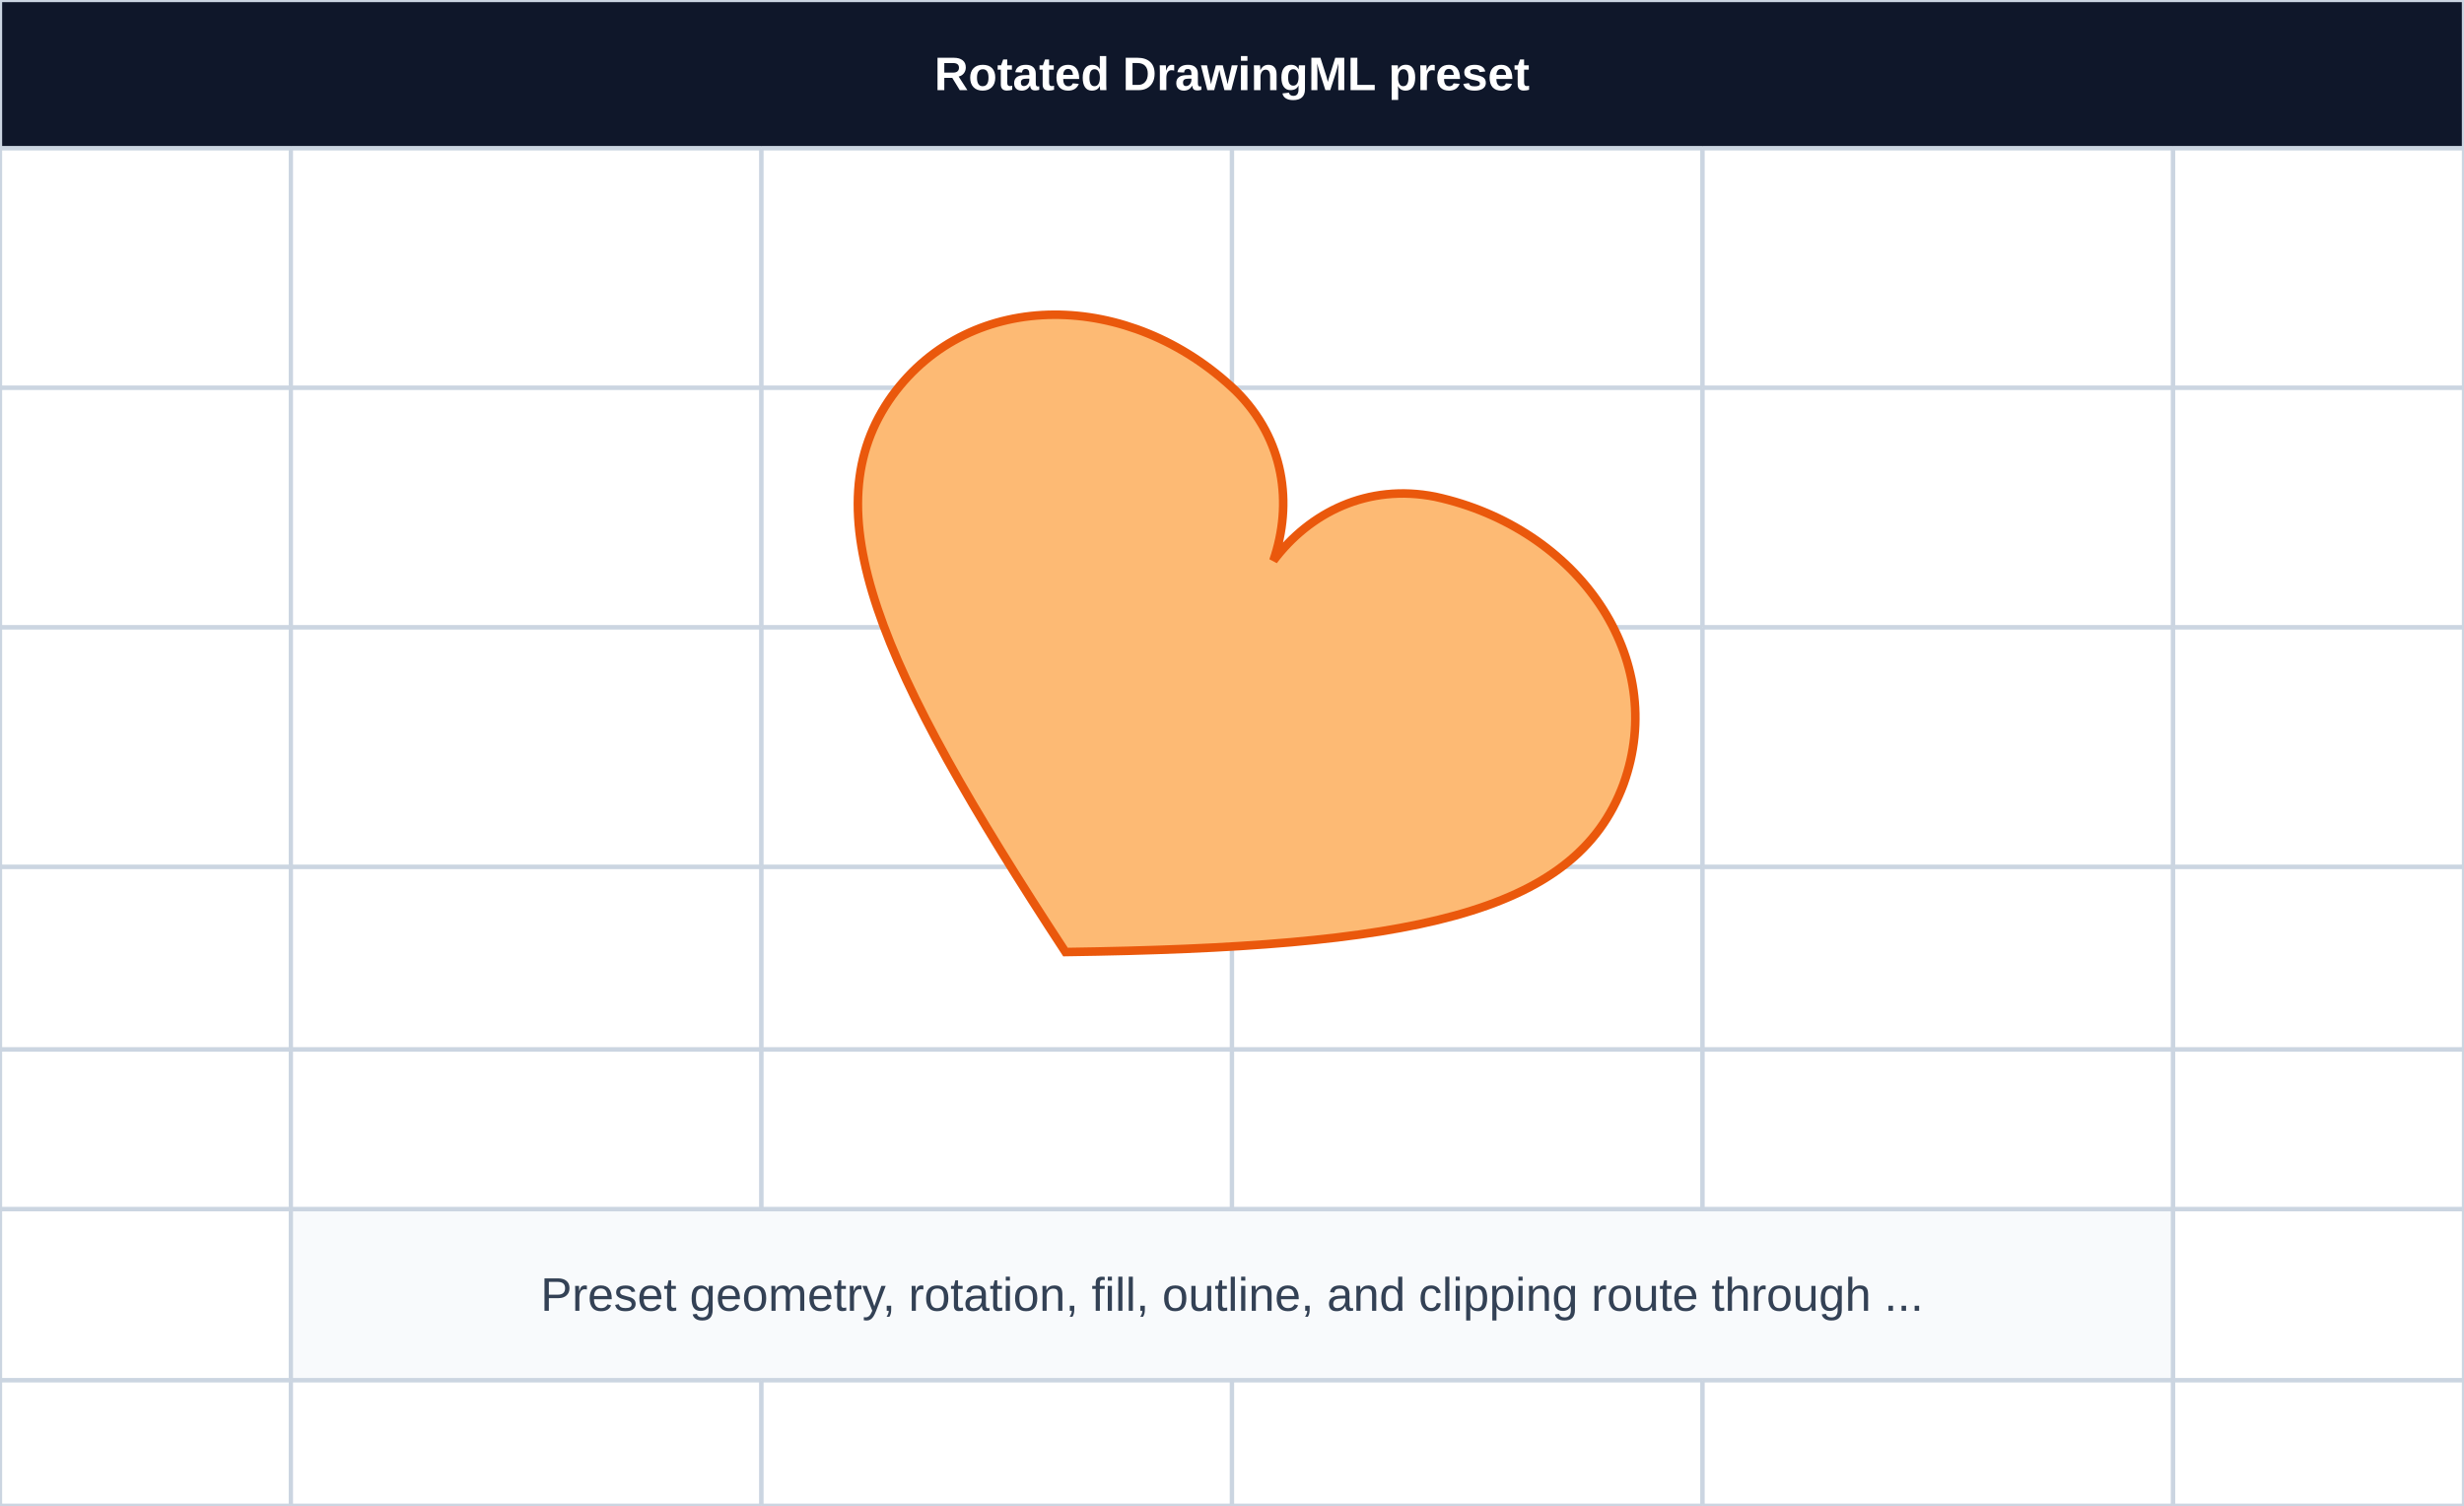
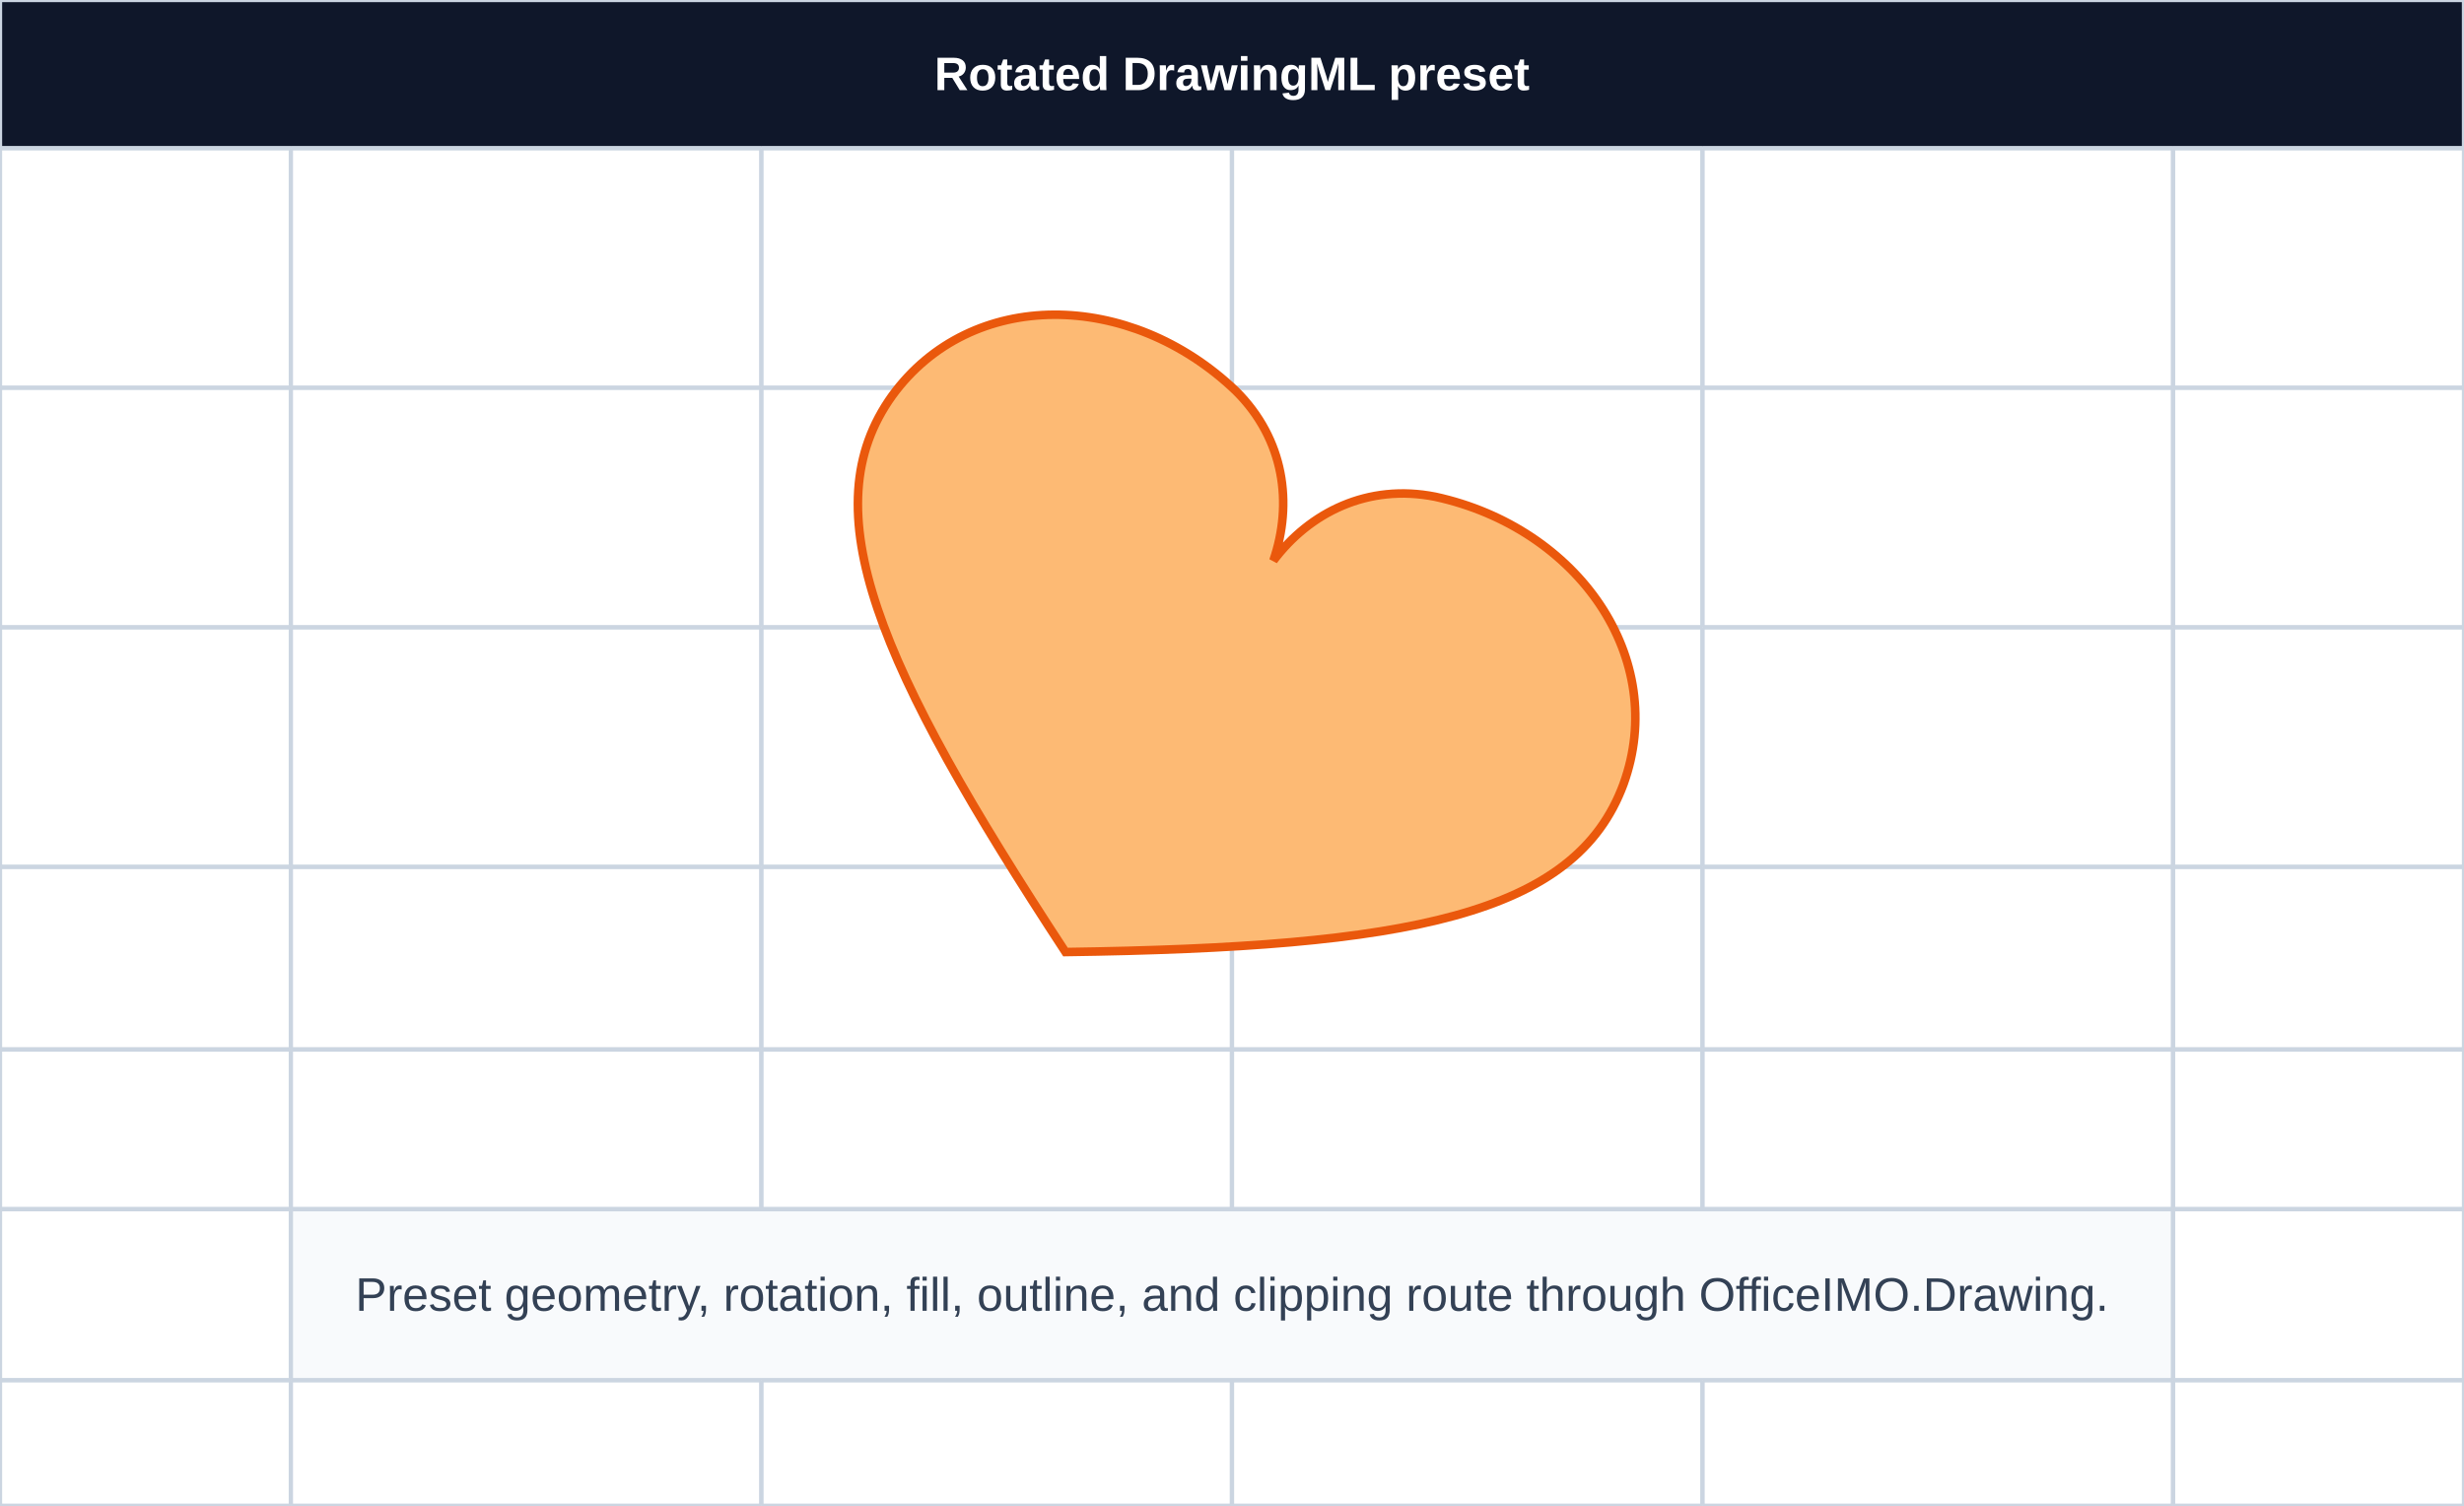
<svg xmlns="http://www.w3.org/2000/svg" width="1152" height="704" viewBox="0 0 1152 704">
  <rect x="0" y="0" width="1152" height="704" fill="#FFFFFF" />
  <rect x="0" y="0" width="1152" height="69.34" fill="#0F172A" />
  <line x1="0" y1="0" x2="1152" y2="0" stroke="#CBD5E1" stroke-width="2" />
  <line x1="1152" y1="0" x2="1152" y2="69.34" stroke="#CBD5E1" stroke-width="2" />
  <line x1="0" y1="69.34" x2="1152" y2="69.34" stroke="#CBD5E1" stroke-width="2" />
  <line x1="0" y1="0" x2="0" y2="69.34" stroke="#CBD5E1" stroke-width="2" />
  <rect x="0" y="69.34" width="136" height="112" fill="#FFFFFF" />
  <line x1="0" y1="69.34" x2="136" y2="69.34" stroke="#CBD5E1" stroke-width="2" />
  <line x1="136" y1="69.34" x2="136" y2="181.34" stroke="#CBD5E1" stroke-width="2" />
  <line x1="0" y1="181.34" x2="136" y2="181.34" stroke="#CBD5E1" stroke-width="2" />
  <line x1="0" y1="69.34" x2="0" y2="181.34" stroke="#CBD5E1" stroke-width="2" />
  <rect x="136" y="69.34" width="220" height="112" fill="#FFFFFF" />
  <line x1="136" y1="69.34" x2="356" y2="69.34" stroke="#CBD5E1" stroke-width="2" />
  <line x1="356" y1="69.34" x2="356" y2="181.34" stroke="#CBD5E1" stroke-width="2" />
  <line x1="136" y1="181.34" x2="356" y2="181.34" stroke="#CBD5E1" stroke-width="2" />
  <line x1="136" y1="69.34" x2="136" y2="181.34" stroke="#CBD5E1" stroke-width="2" />
  <rect x="356" y="69.34" width="220" height="112" fill="#FFFFFF" />
  <line x1="356" y1="69.34" x2="576" y2="69.34" stroke="#CBD5E1" stroke-width="2" />
  <line x1="576" y1="69.34" x2="576" y2="181.34" stroke="#CBD5E1" stroke-width="2" />
  <line x1="356" y1="181.34" x2="576" y2="181.34" stroke="#CBD5E1" stroke-width="2" />
  <line x1="356" y1="69.34" x2="356" y2="181.34" stroke="#CBD5E1" stroke-width="2" />
  <rect x="576" y="69.34" width="220" height="112" fill="#FFFFFF" />
  <line x1="576" y1="69.34" x2="796" y2="69.34" stroke="#CBD5E1" stroke-width="2" />
  <line x1="796" y1="69.34" x2="796" y2="181.34" stroke="#CBD5E1" stroke-width="2" />
  <line x1="576" y1="181.34" x2="796" y2="181.34" stroke="#CBD5E1" stroke-width="2" />
  <line x1="576" y1="69.34" x2="576" y2="181.34" stroke="#CBD5E1" stroke-width="2" />
  <rect x="796" y="69.34" width="220" height="112" fill="#FFFFFF" />
  <line x1="796" y1="69.34" x2="1016" y2="69.34" stroke="#CBD5E1" stroke-width="2" />
  <line x1="1016" y1="69.34" x2="1016" y2="181.34" stroke="#CBD5E1" stroke-width="2" />
  <line x1="796" y1="181.34" x2="1016" y2="181.34" stroke="#CBD5E1" stroke-width="2" />
  <line x1="796" y1="69.34" x2="796" y2="181.34" stroke="#CBD5E1" stroke-width="2" />
  <rect x="1016" y="69.34" width="136" height="112" fill="#FFFFFF" />
  <line x1="1016" y1="69.34" x2="1152" y2="69.34" stroke="#CBD5E1" stroke-width="2" />
  <line x1="1152" y1="69.34" x2="1152" y2="181.34" stroke="#CBD5E1" stroke-width="2" />
  <line x1="1016" y1="181.34" x2="1152" y2="181.34" stroke="#CBD5E1" stroke-width="2" />
  <line x1="1016" y1="69.34" x2="1016" y2="181.34" stroke="#CBD5E1" stroke-width="2" />
  <rect x="0" y="181.34" width="136" height="112" fill="#FFFFFF" />
  <line x1="0" y1="181.34" x2="136" y2="181.34" stroke="#CBD5E1" stroke-width="2" />
  <line x1="136" y1="181.34" x2="136" y2="293.34" stroke="#CBD5E1" stroke-width="2" />
  <line x1="0" y1="293.34" x2="136" y2="293.34" stroke="#CBD5E1" stroke-width="2" />
  <line x1="0" y1="181.34" x2="0" y2="293.34" stroke="#CBD5E1" stroke-width="2" />
  <rect x="136" y="181.34" width="220" height="112" fill="#FFFFFF" />
  <line x1="136" y1="181.34" x2="356" y2="181.34" stroke="#CBD5E1" stroke-width="2" />
  <line x1="356" y1="181.34" x2="356" y2="293.34" stroke="#CBD5E1" stroke-width="2" />
  <line x1="136" y1="293.34" x2="356" y2="293.34" stroke="#CBD5E1" stroke-width="2" />
  <line x1="136" y1="181.34" x2="136" y2="293.34" stroke="#CBD5E1" stroke-width="2" />
  <rect x="356" y="181.34" width="220" height="112" fill="#FFFFFF" />
  <line x1="356" y1="181.34" x2="576" y2="181.34" stroke="#CBD5E1" stroke-width="2" />
  <line x1="576" y1="181.34" x2="576" y2="293.34" stroke="#CBD5E1" stroke-width="2" />
  <line x1="356" y1="293.34" x2="576" y2="293.34" stroke="#CBD5E1" stroke-width="2" />
  <line x1="356" y1="181.34" x2="356" y2="293.34" stroke="#CBD5E1" stroke-width="2" />
  <rect x="576" y="181.34" width="220" height="112" fill="#FFFFFF" />
  <line x1="576" y1="181.34" x2="796" y2="181.34" stroke="#CBD5E1" stroke-width="2" />
  <line x1="796" y1="181.34" x2="796" y2="293.34" stroke="#CBD5E1" stroke-width="2" />
  <line x1="576" y1="293.34" x2="796" y2="293.34" stroke="#CBD5E1" stroke-width="2" />
  <line x1="576" y1="181.34" x2="576" y2="293.34" stroke="#CBD5E1" stroke-width="2" />
  <rect x="796" y="181.34" width="220" height="112" fill="#FFFFFF" />
  <line x1="796" y1="181.34" x2="1016" y2="181.34" stroke="#CBD5E1" stroke-width="2" />
  <line x1="1016" y1="181.34" x2="1016" y2="293.34" stroke="#CBD5E1" stroke-width="2" />
  <line x1="796" y1="293.34" x2="1016" y2="293.34" stroke="#CBD5E1" stroke-width="2" />
  <line x1="796" y1="181.34" x2="796" y2="293.34" stroke="#CBD5E1" stroke-width="2" />
  <rect x="1016" y="181.34" width="136" height="112" fill="#FFFFFF" />
  <line x1="1016" y1="181.34" x2="1152" y2="181.34" stroke="#CBD5E1" stroke-width="2" />
  <line x1="1152" y1="181.34" x2="1152" y2="293.34" stroke="#CBD5E1" stroke-width="2" />
  <line x1="1016" y1="293.34" x2="1152" y2="293.34" stroke="#CBD5E1" stroke-width="2" />
  <line x1="1016" y1="181.34" x2="1016" y2="293.34" stroke="#CBD5E1" stroke-width="2" />
  <rect x="0" y="293.34" width="136" height="112" fill="#FFFFFF" />
  <line x1="0" y1="293.34" x2="136" y2="293.34" stroke="#CBD5E1" stroke-width="2" />
  <line x1="136" y1="293.34" x2="136" y2="405.34" stroke="#CBD5E1" stroke-width="2" />
  <line x1="0" y1="405.34" x2="136" y2="405.34" stroke="#CBD5E1" stroke-width="2" />
  <line x1="0" y1="293.34" x2="0" y2="405.34" stroke="#CBD5E1" stroke-width="2" />
  <rect x="136" y="293.34" width="220" height="112" fill="#FFFFFF" />
  <line x1="136" y1="293.34" x2="356" y2="293.34" stroke="#CBD5E1" stroke-width="2" />
  <line x1="356" y1="293.34" x2="356" y2="405.34" stroke="#CBD5E1" stroke-width="2" />
  <line x1="136" y1="405.34" x2="356" y2="405.34" stroke="#CBD5E1" stroke-width="2" />
  <line x1="136" y1="293.34" x2="136" y2="405.34" stroke="#CBD5E1" stroke-width="2" />
  <rect x="356" y="293.34" width="220" height="112" fill="#FFFFFF" />
  <line x1="356" y1="293.34" x2="576" y2="293.34" stroke="#CBD5E1" stroke-width="2" />
  <line x1="576" y1="293.34" x2="576" y2="405.34" stroke="#CBD5E1" stroke-width="2" />
  <line x1="356" y1="405.34" x2="576" y2="405.34" stroke="#CBD5E1" stroke-width="2" />
  <line x1="356" y1="293.34" x2="356" y2="405.34" stroke="#CBD5E1" stroke-width="2" />
  <rect x="576" y="293.34" width="220" height="112" fill="#FFFFFF" />
  <line x1="576" y1="293.34" x2="796" y2="293.34" stroke="#CBD5E1" stroke-width="2" />
  <line x1="796" y1="293.34" x2="796" y2="405.34" stroke="#CBD5E1" stroke-width="2" />
  <line x1="576" y1="405.34" x2="796" y2="405.34" stroke="#CBD5E1" stroke-width="2" />
  <line x1="576" y1="293.34" x2="576" y2="405.34" stroke="#CBD5E1" stroke-width="2" />
  <rect x="796" y="293.34" width="220" height="112" fill="#FFFFFF" />
  <line x1="796" y1="293.34" x2="1016" y2="293.34" stroke="#CBD5E1" stroke-width="2" />
  <line x1="1016" y1="293.34" x2="1016" y2="405.34" stroke="#CBD5E1" stroke-width="2" />
  <line x1="796" y1="405.34" x2="1016" y2="405.34" stroke="#CBD5E1" stroke-width="2" />
  <line x1="796" y1="293.34" x2="796" y2="405.34" stroke="#CBD5E1" stroke-width="2" />
  <rect x="1016" y="293.34" width="136" height="112" fill="#FFFFFF" />
  <line x1="1016" y1="293.34" x2="1152" y2="293.34" stroke="#CBD5E1" stroke-width="2" />
  <line x1="1152" y1="293.34" x2="1152" y2="405.34" stroke="#CBD5E1" stroke-width="2" />
  <line x1="1016" y1="405.34" x2="1152" y2="405.34" stroke="#CBD5E1" stroke-width="2" />
  <line x1="1016" y1="293.34" x2="1016" y2="405.34" stroke="#CBD5E1" stroke-width="2" />
  <rect x="0" y="405.34" width="136" height="85.34" fill="#FFFFFF" />
  <line x1="0" y1="405.34" x2="136" y2="405.34" stroke="#CBD5E1" stroke-width="2" />
  <line x1="136" y1="405.34" x2="136" y2="490.68" stroke="#CBD5E1" stroke-width="2" />
  <line x1="0" y1="490.68" x2="136" y2="490.68" stroke="#CBD5E1" stroke-width="2" />
  <line x1="0" y1="405.34" x2="0" y2="490.68" stroke="#CBD5E1" stroke-width="2" />
  <rect x="136" y="405.34" width="220" height="85.34" fill="#FFFFFF" />
  <line x1="136" y1="405.34" x2="356" y2="405.34" stroke="#CBD5E1" stroke-width="2" />
  <line x1="356" y1="405.34" x2="356" y2="490.68" stroke="#CBD5E1" stroke-width="2" />
  <line x1="136" y1="490.68" x2="356" y2="490.68" stroke="#CBD5E1" stroke-width="2" />
  <line x1="136" y1="405.34" x2="136" y2="490.68" stroke="#CBD5E1" stroke-width="2" />
  <rect x="356" y="405.34" width="220" height="85.34" fill="#FFFFFF" />
  <line x1="356" y1="405.34" x2="576" y2="405.34" stroke="#CBD5E1" stroke-width="2" />
  <line x1="576" y1="405.34" x2="576" y2="490.68" stroke="#CBD5E1" stroke-width="2" />
  <line x1="356" y1="490.68" x2="576" y2="490.68" stroke="#CBD5E1" stroke-width="2" />
  <line x1="356" y1="405.34" x2="356" y2="490.68" stroke="#CBD5E1" stroke-width="2" />
  <rect x="576" y="405.34" width="220" height="85.34" fill="#FFFFFF" />
  <line x1="576" y1="405.34" x2="796" y2="405.34" stroke="#CBD5E1" stroke-width="2" />
  <line x1="796" y1="405.34" x2="796" y2="490.68" stroke="#CBD5E1" stroke-width="2" />
  <line x1="576" y1="490.68" x2="796" y2="490.68" stroke="#CBD5E1" stroke-width="2" />
  <line x1="576" y1="405.34" x2="576" y2="490.68" stroke="#CBD5E1" stroke-width="2" />
  <rect x="796" y="405.34" width="220" height="85.34" fill="#FFFFFF" />
  <line x1="796" y1="405.34" x2="1016" y2="405.34" stroke="#CBD5E1" stroke-width="2" />
  <line x1="1016" y1="405.34" x2="1016" y2="490.68" stroke="#CBD5E1" stroke-width="2" />
  <line x1="796" y1="490.68" x2="1016" y2="490.68" stroke="#CBD5E1" stroke-width="2" />
  <line x1="796" y1="405.34" x2="796" y2="490.68" stroke="#CBD5E1" stroke-width="2" />
  <rect x="1016" y="405.34" width="136" height="85.34" fill="#FFFFFF" />
  <line x1="1016" y1="405.34" x2="1152" y2="405.34" stroke="#CBD5E1" stroke-width="2" />
  <line x1="1152" y1="405.34" x2="1152" y2="490.68" stroke="#CBD5E1" stroke-width="2" />
  <line x1="1016" y1="490.68" x2="1152" y2="490.68" stroke="#CBD5E1" stroke-width="2" />
  <line x1="1016" y1="405.34" x2="1016" y2="490.68" stroke="#CBD5E1" stroke-width="2" />
  <rect x="0" y="490.68" width="136" height="74.66" fill="#FFFFFF" />
  <line x1="0" y1="490.68" x2="136" y2="490.68" stroke="#CBD5E1" stroke-width="2" />
  <line x1="136" y1="490.68" x2="136" y2="565.34" stroke="#CBD5E1" stroke-width="2" />
  <line x1="0" y1="565.34" x2="136" y2="565.34" stroke="#CBD5E1" stroke-width="2" />
  <line x1="0" y1="490.68" x2="0" y2="565.34" stroke="#CBD5E1" stroke-width="2" />
  <rect x="136" y="490.68" width="220" height="74.66" fill="#FFFFFF" />
  <line x1="136" y1="490.68" x2="356" y2="490.68" stroke="#CBD5E1" stroke-width="2" />
  <line x1="356" y1="490.68" x2="356" y2="565.34" stroke="#CBD5E1" stroke-width="2" />
  <line x1="136" y1="565.34" x2="356" y2="565.34" stroke="#CBD5E1" stroke-width="2" />
  <line x1="136" y1="490.68" x2="136" y2="565.34" stroke="#CBD5E1" stroke-width="2" />
  <rect x="356" y="490.68" width="220" height="74.66" fill="#FFFFFF" />
  <line x1="356" y1="490.68" x2="576" y2="490.68" stroke="#CBD5E1" stroke-width="2" />
  <line x1="576" y1="490.68" x2="576" y2="565.34" stroke="#CBD5E1" stroke-width="2" />
  <line x1="356" y1="565.34" x2="576" y2="565.34" stroke="#CBD5E1" stroke-width="2" />
  <line x1="356" y1="490.68" x2="356" y2="565.34" stroke="#CBD5E1" stroke-width="2" />
  <rect x="576" y="490.68" width="220" height="74.66" fill="#FFFFFF" />
  <line x1="576" y1="490.68" x2="796" y2="490.68" stroke="#CBD5E1" stroke-width="2" />
  <line x1="796" y1="490.68" x2="796" y2="565.34" stroke="#CBD5E1" stroke-width="2" />
  <line x1="576" y1="565.34" x2="796" y2="565.34" stroke="#CBD5E1" stroke-width="2" />
  <line x1="576" y1="490.68" x2="576" y2="565.34" stroke="#CBD5E1" stroke-width="2" />
  <rect x="796" y="490.68" width="220" height="74.66" fill="#FFFFFF" />
  <line x1="796" y1="490.68" x2="1016" y2="490.68" stroke="#CBD5E1" stroke-width="2" />
  <line x1="1016" y1="490.68" x2="1016" y2="565.34" stroke="#CBD5E1" stroke-width="2" />
  <line x1="796" y1="565.34" x2="1016" y2="565.34" stroke="#CBD5E1" stroke-width="2" />
  <line x1="796" y1="490.68" x2="796" y2="565.34" stroke="#CBD5E1" stroke-width="2" />
  <rect x="1016" y="490.68" width="136" height="74.66" fill="#FFFFFF" />
  <line x1="1016" y1="490.68" x2="1152" y2="490.68" stroke="#CBD5E1" stroke-width="2" />
  <line x1="1152" y1="490.68" x2="1152" y2="565.34" stroke="#CBD5E1" stroke-width="2" />
  <line x1="1016" y1="565.34" x2="1152" y2="565.34" stroke="#CBD5E1" stroke-width="2" />
  <line x1="1016" y1="490.68" x2="1016" y2="565.34" stroke="#CBD5E1" stroke-width="2" />
  <rect x="0" y="565.34" width="136" height="80" fill="#FFFFFF" />
  <line x1="0" y1="565.34" x2="136" y2="565.34" stroke="#CBD5E1" stroke-width="2" />
  <line x1="136" y1="565.34" x2="136" y2="645.34" stroke="#CBD5E1" stroke-width="2" />
  <line x1="0" y1="645.34" x2="136" y2="645.34" stroke="#CBD5E1" stroke-width="2" />
  <line x1="0" y1="565.34" x2="0" y2="645.34" stroke="#CBD5E1" stroke-width="2" />
  <rect x="136" y="565.34" width="880" height="80" fill="#F8FAFC" />
  <line x1="136" y1="565.34" x2="1016" y2="565.34" stroke="#CBD5E1" stroke-width="2" />
  <line x1="1016" y1="565.34" x2="1016" y2="645.34" stroke="#CBD5E1" stroke-width="2" />
  <line x1="136" y1="645.34" x2="1016" y2="645.34" stroke="#CBD5E1" stroke-width="2" />
  <line x1="136" y1="565.34" x2="136" y2="645.34" stroke="#CBD5E1" stroke-width="2" />
  <rect x="1016" y="565.34" width="136" height="80" fill="#FFFFFF" />
  <line x1="1016" y1="565.34" x2="1152" y2="565.34" stroke="#CBD5E1" stroke-width="2" />
  <line x1="1152" y1="565.34" x2="1152" y2="645.34" stroke="#CBD5E1" stroke-width="2" />
  <line x1="1016" y1="645.34" x2="1152" y2="645.34" stroke="#CBD5E1" stroke-width="2" />
  <line x1="1016" y1="565.34" x2="1016" y2="645.34" stroke="#CBD5E1" stroke-width="2" />
  <rect x="0" y="645.34" width="136" height="58.66" fill="#FFFFFF" />
  <line x1="0" y1="645.34" x2="136" y2="645.34" stroke="#CBD5E1" stroke-width="2" />
  <line x1="136" y1="645.34" x2="136" y2="704" stroke="#CBD5E1" stroke-width="2" />
  <line x1="0" y1="704" x2="136" y2="704" stroke="#CBD5E1" stroke-width="2" />
  <line x1="0" y1="645.34" x2="0" y2="704" stroke="#CBD5E1" stroke-width="2" />
  <rect x="136" y="645.34" width="220" height="58.66" fill="#FFFFFF" />
  <line x1="136" y1="645.34" x2="356" y2="645.34" stroke="#CBD5E1" stroke-width="2" />
  <line x1="356" y1="645.34" x2="356" y2="704" stroke="#CBD5E1" stroke-width="2" />
  <line x1="136" y1="704" x2="356" y2="704" stroke="#CBD5E1" stroke-width="2" />
  <line x1="136" y1="645.34" x2="136" y2="704" stroke="#CBD5E1" stroke-width="2" />
  <rect x="356" y="645.34" width="220" height="58.66" fill="#FFFFFF" />
  <line x1="356" y1="645.34" x2="576" y2="645.34" stroke="#CBD5E1" stroke-width="2" />
  <line x1="576" y1="645.34" x2="576" y2="704" stroke="#CBD5E1" stroke-width="2" />
  <line x1="356" y1="704" x2="576" y2="704" stroke="#CBD5E1" stroke-width="2" />
  <line x1="356" y1="645.34" x2="356" y2="704" stroke="#CBD5E1" stroke-width="2" />
  <rect x="576" y="645.34" width="220" height="58.66" fill="#FFFFFF" />
  <line x1="576" y1="645.34" x2="796" y2="645.34" stroke="#CBD5E1" stroke-width="2" />
  <line x1="796" y1="645.34" x2="796" y2="704" stroke="#CBD5E1" stroke-width="2" />
  <line x1="576" y1="704" x2="796" y2="704" stroke="#CBD5E1" stroke-width="2" />
  <line x1="576" y1="645.34" x2="576" y2="704" stroke="#CBD5E1" stroke-width="2" />
  <rect x="796" y="645.34" width="220" height="58.66" fill="#FFFFFF" />
  <line x1="796" y1="645.34" x2="1016" y2="645.34" stroke="#CBD5E1" stroke-width="2" />
  <line x1="1016" y1="645.34" x2="1016" y2="704" stroke="#CBD5E1" stroke-width="2" />
  <line x1="796" y1="704" x2="1016" y2="704" stroke="#CBD5E1" stroke-width="2" />
  <line x1="796" y1="645.34" x2="796" y2="704" stroke="#CBD5E1" stroke-width="2" />
  <rect x="1016" y="645.34" width="136" height="58.66" fill="#FFFFFF" />
  <line x1="1016" y1="645.34" x2="1152" y2="645.34" stroke="#CBD5E1" stroke-width="2" />
  <line x1="1152" y1="645.34" x2="1152" y2="704" stroke="#CBD5E1" stroke-width="2" />
  <line x1="1016" y1="704" x2="1152" y2="704" stroke="#CBD5E1" stroke-width="2" />
  <line x1="1016" y1="645.34" x2="1016" y2="704" stroke="#CBD5E1" stroke-width="2" />
  <clipPath id="xl-text-1-1">
    <rect x="0" y="0" width="1152" height="69.34" />
  </clipPath>
  <g clip-path="url(#xl-text-1-1)">
    <text x="576" y="42.15" fill="#FFFFFF" font-family="Calibri, Arial, sans-serif" font-size="22" text-anchor="middle" font-weight="700">Rotated DrawingML preset</text>
  </g>
  <clipPath id="xl-text-7-2">
    <rect x="136" y="565.34" width="880" height="80" />
  </clipPath>
  <g clip-path="url(#xl-text-7-2)">
-     <text x="576" y="612.82" fill="#334155" font-family="Calibri, Arial, sans-serif" font-size="22" text-anchor="middle">Preset geometry, rotation, fill, outline, and clipping route through ...</text>
+     <text x="576" y="612.82" fill="#334155" font-family="Calibri, Arial, sans-serif" font-size="22" text-anchor="middle">Preset geometry, rotation, fill, outline, and clipping route through OfficeIMO.Drawing.</text>
  </g>
  <svg x="305.138" y="92.161" width="541.723" height="487.698" viewBox="0 0 541.723 487.698">
    <path d="M202.4 287.686C61.6 210.351 0 160.857 8.8 95.895C17.6 34.027 83.6 0 149.6 18.56C180.4 27.841 198 52.588 202.4 80.428C206.8 52.588 224.4 27.841 255.2 18.56C321.2 0 387.2 34.027 396 95.895C404.8 160.857 343.2 210.351 202.4 287.686Z" fill="#FDBA74" stroke="#EA580C" stroke-width="4" fill-rule="evenodd" transform="matrix(0.883 0.469 -0.469 0.883 149.226 4)" />
  </svg>
</svg>
